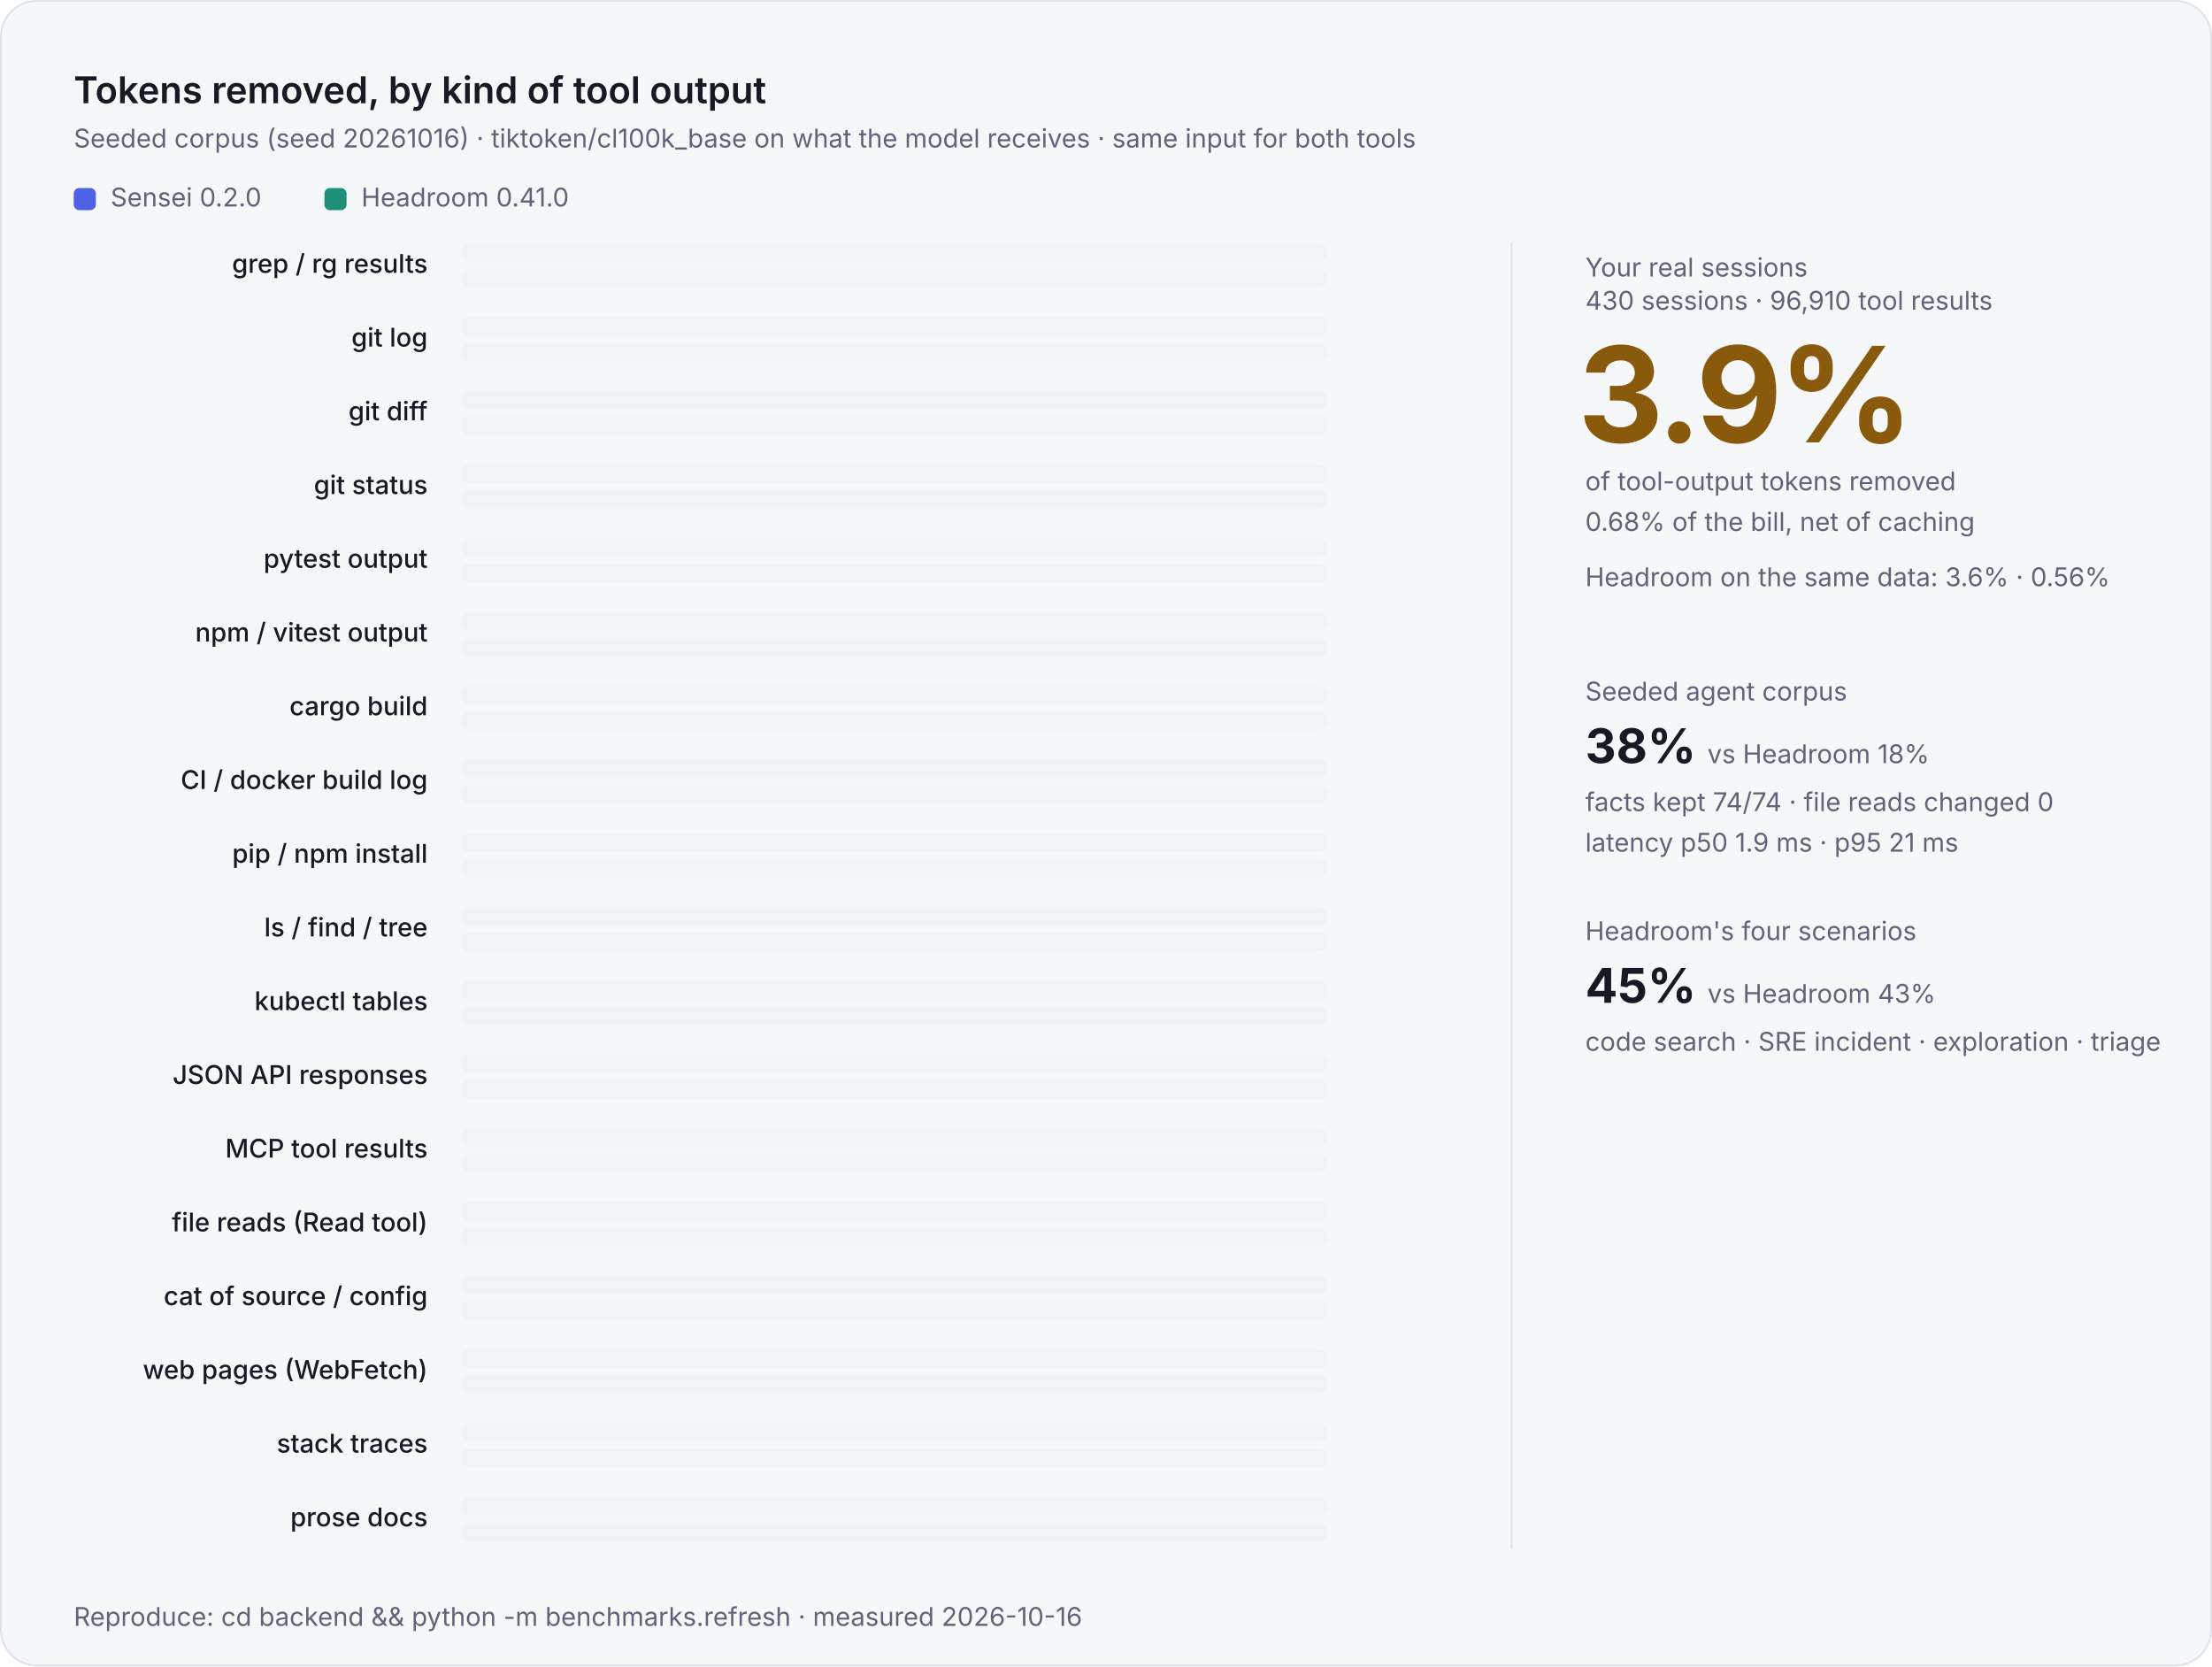
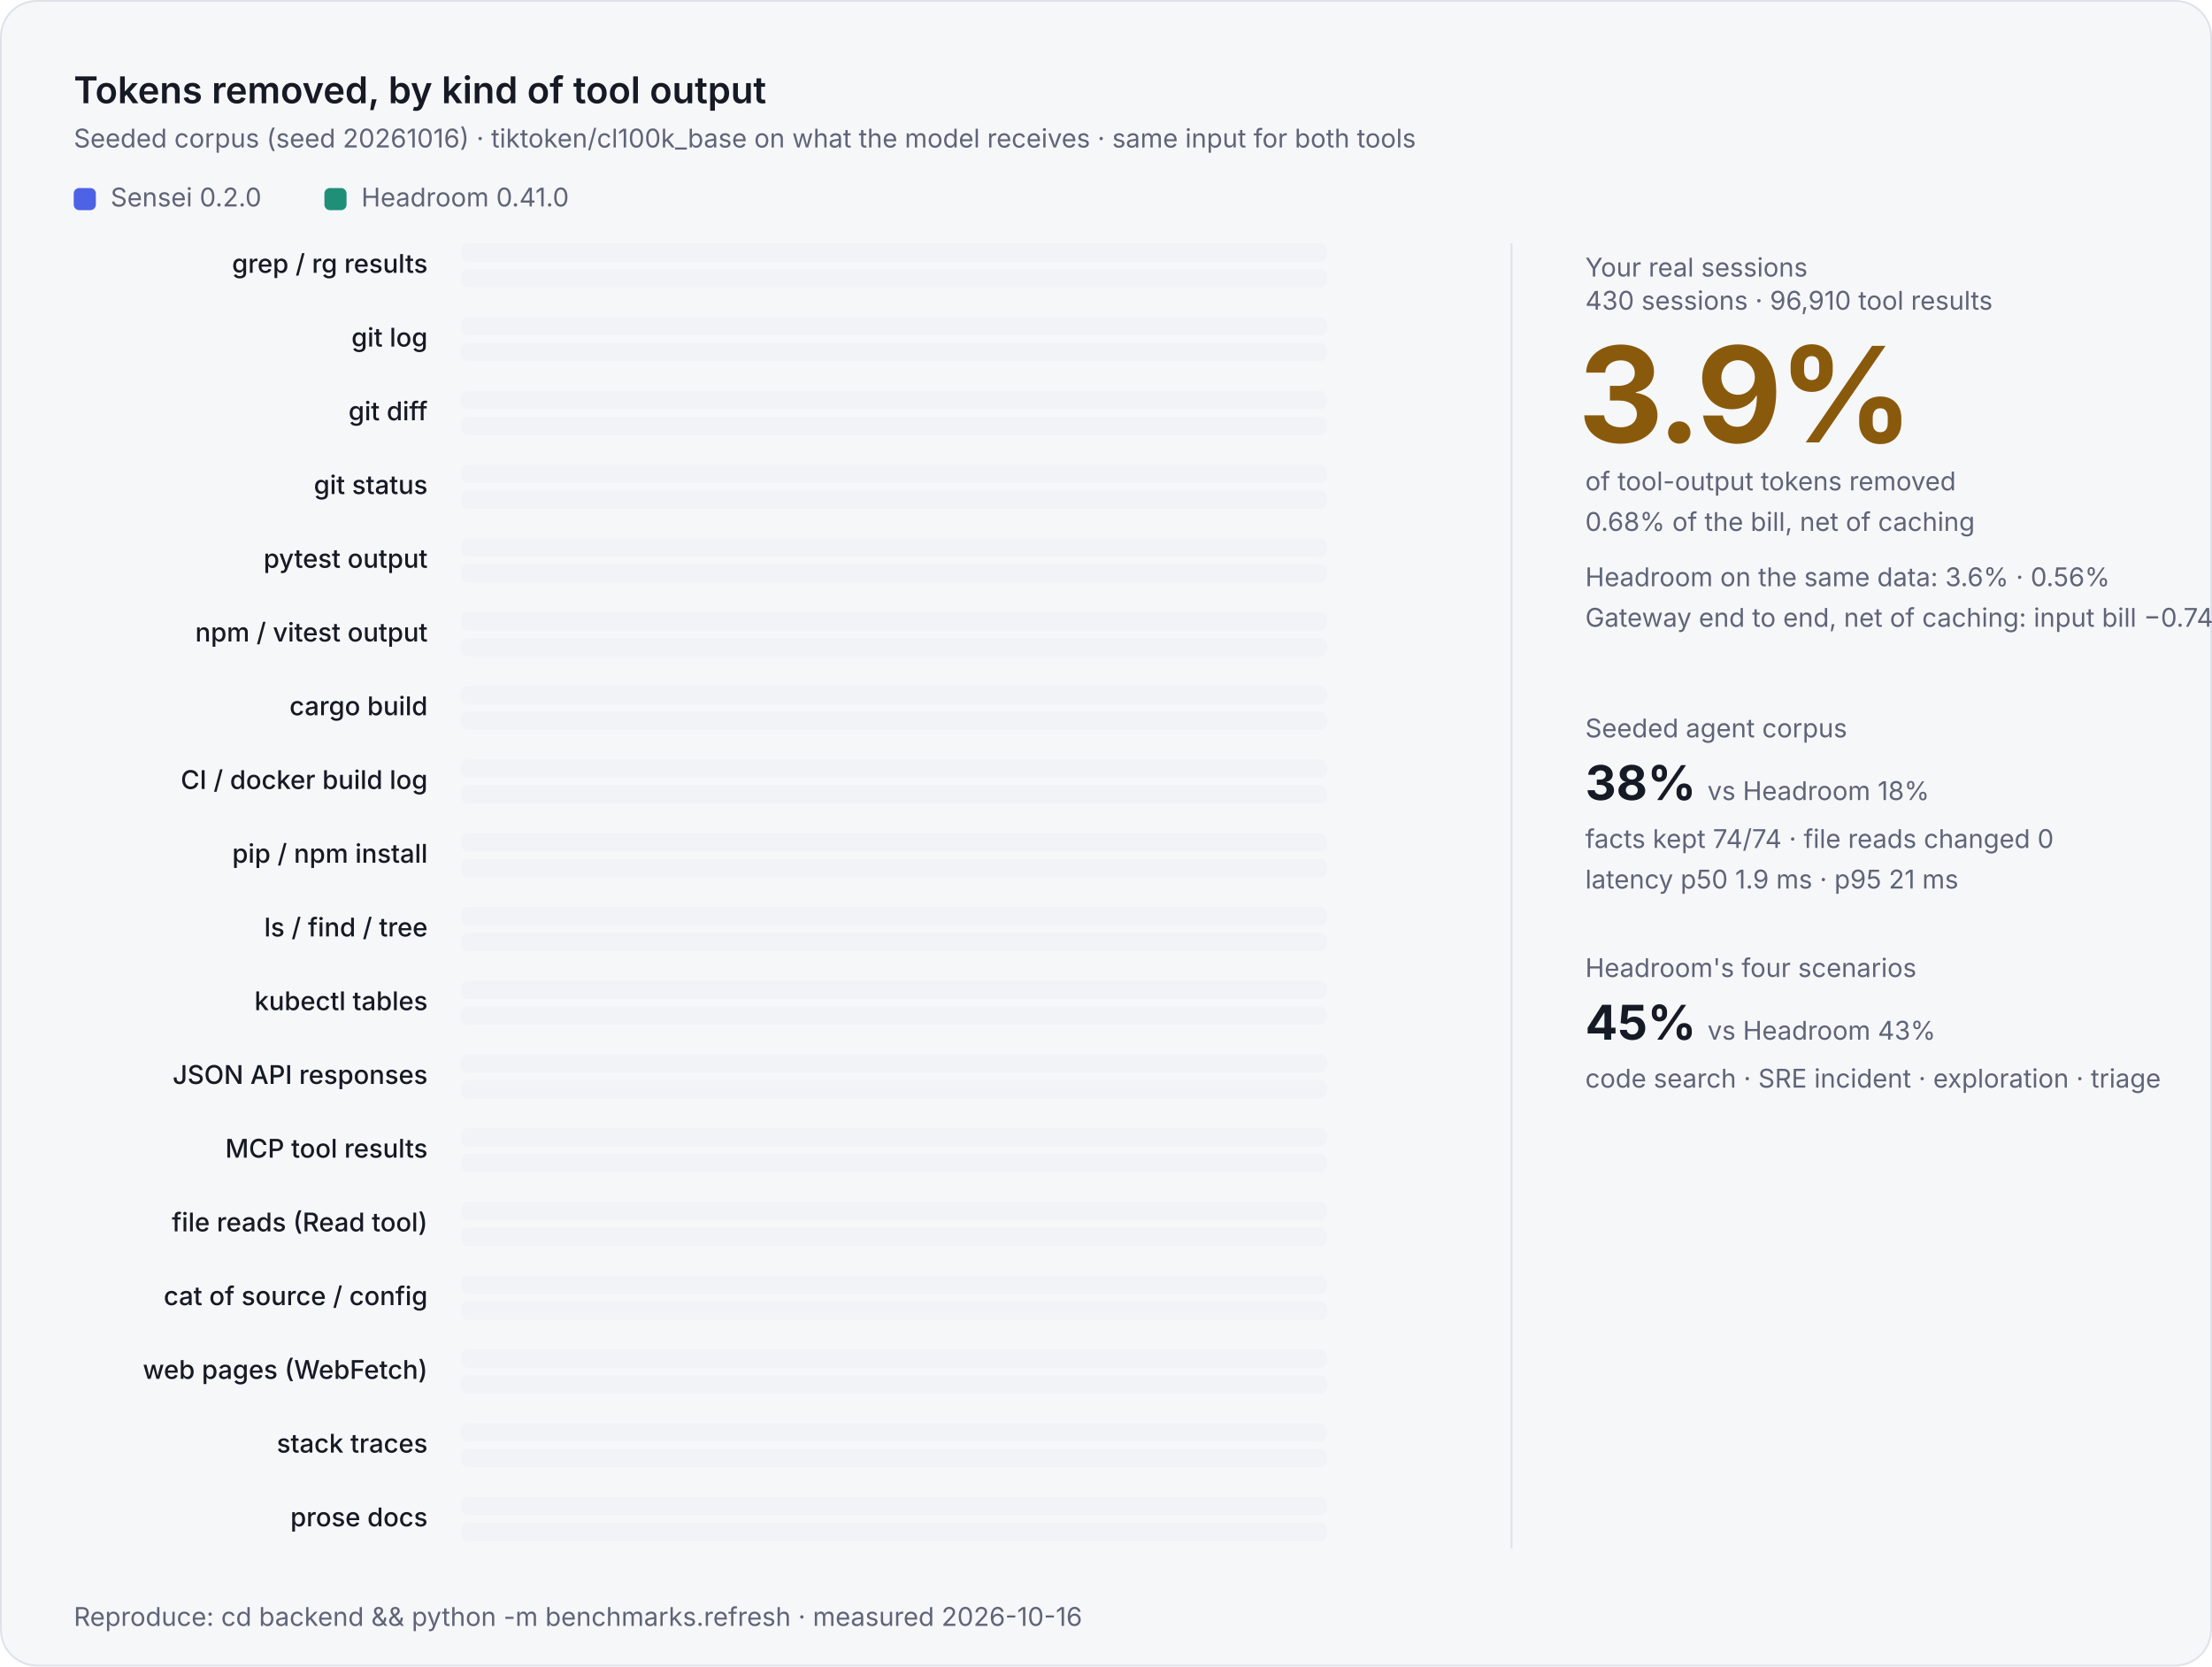
<svg xmlns="http://www.w3.org/2000/svg" width="1200" height="904" viewBox="0 0 1200 904" role="img" aria-labelledby="t d">
  <style>
  .h { font: 600 20px Inter, 'Segoe UI', -apple-system, BlinkMacSystemFont, Helvetica, Arial, sans-serif; fill: #161a25; }
  .s { font: 400 14px Inter, 'Segoe UI', -apple-system, BlinkMacSystemFont, Helvetica, Arial, sans-serif; fill: #5f6478; }
  .lbl { font: 500 14px Inter, 'Segoe UI', -apple-system, BlinkMacSystemFont, Helvetica, Arial, sans-serif; fill: #161a25; }
  .pct { font: 700 12px 'JetBrains Mono', 'Cascadia Mono', ui-monospace, Menlo, Consolas, monospace; fill: #161a25; opacity: 0; animation: show .4s ease forwards; }
  .bar { transform-box: fill-box; transform-origin: left; transform: scaleX(0); animation: grow 1.1s cubic-bezier(.4,0,.2,1) forwards; }
  .big { font: 700 72px Inter, 'Segoe UI', -apple-system, BlinkMacSystemFont, Helvetica, Arial, sans-serif; fill: #8a5a0c; letter-spacing: -2px; }
  .mid { font: 700 26px Inter, 'Segoe UI', -apple-system, BlinkMacSystemFont, Helvetica, Arial, sans-serif; fill: #161a25; }
  @keyframes grow { to { transform: scaleX(1); } }
  @keyframes show { to { opacity: 1; } }
  @media (prefers-reduced-motion: reduce) {
    .bar { animation: none; transform: none; }
    .pct { animation: none; opacity: 1; }
  }</style>
  <rect width="1200" height="904" rx="20" fill="#f6f7f9" />
  <rect x="0.5" y="0.5" width="1199" height="903" rx="19.5" fill="none" stroke="#e0e2ea" />
  <text x="40" y="56" class="h">Tokens removed, by kind of tool output</text>
  <text x="40" y="80" class="s">Seeded corpus (seed 20261016) · tiktoken/cl100k_base on what the model receives · same input for both tools</text>
  <rect x="40" y="102" width="12" height="12" rx="3" fill="#4d62e5" />
  <text x="60" y="112" class="s">Sensei 0.2.0</text>
  <rect x="176" y="102" width="12" height="12" rx="3" fill="#1f8f78" />
  <text x="196" y="112" class="s">Headroom 0.41.0</text>
  <text x="232" y="148" text-anchor="end" class="lbl">grep / rg results</text>
  <rect x="250" y="132" width="470" height="10" rx="4" fill="#f1f3f7" />
  <rect class="bar" style="animation-delay:0.10s" x="250" y="132" width="313.9" height="10" rx="4" fill="#4d62e5" />
  <text class="pct" style="animation-delay:0.60s" x="571.9" y="141">67%</text>
  <rect x="250" y="146" width="470" height="10" rx="4" fill="#f1f3f7" />
  <rect class="bar" style="animation-delay:0.13s" x="250" y="146" width="149.0" height="10" rx="4" fill="#1f8f78" />
  <text class="pct" style="animation-delay:0.63s" x="407.0" y="155">32%</text>
  <text x="232" y="188" text-anchor="end" class="lbl">git log</text>
  <rect x="250" y="172" width="470" height="10" rx="4" fill="#f1f3f7" />
  <rect class="bar" style="animation-delay:0.15s" x="250" y="172" width="24.5" height="10" rx="4" fill="#4d62e5" />
  <text class="pct" style="animation-delay:0.65s" x="282.5" y="181">5.2%</text>
  <rect x="250" y="186" width="470" height="10" rx="4" fill="#f1f3f7" />
  <text class="pct" style="animation-delay:0.68s" x="258.0" y="195">0.0%</text>
  <text x="232" y="228" text-anchor="end" class="lbl">git diff</text>
  <rect x="250" y="212" width="470" height="10" rx="4" fill="#f1f3f7" />
  <rect class="bar" style="animation-delay:0.20s" x="250" y="212" width="432.8" height="10" rx="4" fill="#4d62e5" />
  <text class="pct" style="animation-delay:0.70s" x="690.8" y="221">92%</text>
  <rect x="250" y="226" width="470" height="10" rx="4" fill="#f1f3f7" />
  <rect class="bar" style="animation-delay:0.23s" x="250" y="226" width="1.7" height="10" rx="4" fill="#1f8f78" />
  <text class="pct" style="animation-delay:0.73s" x="259.7" y="235">0.4%</text>
  <text x="232" y="268" text-anchor="end" class="lbl">git status</text>
  <rect x="250" y="252" width="470" height="10" rx="4" fill="#f1f3f7" />
  <rect class="bar" style="animation-delay:0.25s" x="250" y="252" width="99.3" height="10" rx="4" fill="#4d62e5" />
  <text class="pct" style="animation-delay:0.75s" x="357.3" y="261">21%</text>
  <rect x="250" y="266" width="470" height="10" rx="4" fill="#f1f3f7" />
  <text class="pct" style="animation-delay:0.78s" x="258.0" y="275">0.0%</text>
  <text x="232" y="308" text-anchor="end" class="lbl">pytest output</text>
  <rect x="250" y="292" width="470" height="10" rx="4" fill="#f1f3f7" />
  <rect class="bar" style="animation-delay:0.30s" x="250" y="292" width="384.6" height="10" rx="4" fill="#4d62e5" />
  <text class="pct" style="animation-delay:0.80s" x="642.6" y="301">82%</text>
  <rect x="250" y="306" width="470" height="10" rx="4" fill="#f1f3f7" />
  <text class="pct" style="animation-delay:0.83s" x="258.0" y="315">0.0%</text>
  <text x="232" y="348" text-anchor="end" class="lbl">npm / vitest output</text>
  <rect x="250" y="332" width="470" height="10" rx="4" fill="#f1f3f7" />
  <rect class="bar" style="animation-delay:0.35s" x="250" y="332" width="218.4" height="10" rx="4" fill="#4d62e5" />
  <text class="pct" style="animation-delay:0.85s" x="476.4" y="341">46%</text>
  <rect x="250" y="346" width="470" height="10" rx="4" fill="#f1f3f7" />
  <text class="pct" style="animation-delay:0.88s" x="258.0" y="355">0.0%</text>
  <text x="232" y="388" text-anchor="end" class="lbl">cargo build</text>
  <rect x="250" y="372" width="470" height="10" rx="4" fill="#f1f3f7" />
  <rect class="bar" style="animation-delay:0.40s" x="250" y="372" width="322.4" height="10" rx="4" fill="#4d62e5" />
  <text class="pct" style="animation-delay:0.90s" x="580.4" y="381">69%</text>
  <rect x="250" y="386" width="470" height="10" rx="4" fill="#f1f3f7" />
  <text class="pct" style="animation-delay:0.93s" x="258.0" y="395">0.0%</text>
  <text x="232" y="428" text-anchor="end" class="lbl">CI / docker build log</text>
  <rect x="250" y="412" width="470" height="10" rx="4" fill="#f1f3f7" />
  <rect class="bar" style="animation-delay:0.45s" x="250" y="412" width="270.3" height="10" rx="4" fill="#4d62e5" />
  <text class="pct" style="animation-delay:0.95s" x="528.3" y="421">58%</text>
  <rect x="250" y="426" width="470" height="10" rx="4" fill="#f1f3f7" />
  <rect class="bar" style="animation-delay:0.48s" x="250" y="426" width="426.6" height="10" rx="4" fill="#1f8f78" />
  <text class="pct" style="animation-delay:0.98s" x="684.6" y="435">91%</text>
  <text x="232" y="468" text-anchor="end" class="lbl">pip / npm install</text>
  <rect x="250" y="452" width="470" height="10" rx="4" fill="#f1f3f7" />
  <text class="pct" style="animation-delay:1.00s" x="258.0" y="461">0.0%</text>
  <rect x="250" y="466" width="470" height="10" rx="4" fill="#f1f3f7" />
  <rect class="bar" style="animation-delay:0.53s" x="250" y="466" width="8.4" height="10" rx="4" fill="#1f8f78" />
  <text class="pct" style="animation-delay:1.03s" x="266.4" y="475">1.8%</text>
  <text x="232" y="508" text-anchor="end" class="lbl">ls / find / tree</text>
  <rect x="250" y="492" width="470" height="10" rx="4" fill="#f1f3f7" />
  <rect class="bar" style="animation-delay:0.55s" x="250" y="492" width="20.6" height="10" rx="4" fill="#4d62e5" />
  <text class="pct" style="animation-delay:1.05s" x="278.6" y="501">4.4%</text>
  <rect x="250" y="506" width="470" height="10" rx="4" fill="#f1f3f7" />
  <text class="pct" style="animation-delay:1.08s" x="258.0" y="515">0.0%</text>
  <text x="232" y="548" text-anchor="end" class="lbl">kubectl tables</text>
  <rect x="250" y="532" width="470" height="10" rx="4" fill="#f1f3f7" />
  <text class="pct" style="animation-delay:1.10s" x="258.0" y="541">0.0%</text>
  <rect x="250" y="546" width="470" height="10" rx="4" fill="#f1f3f7" />
  <rect class="bar" style="animation-delay:0.63s" x="250" y="546" width="50.7" height="10" rx="4" fill="#1f8f78" />
  <text class="pct" style="animation-delay:1.13s" x="308.7" y="555">11%</text>
  <text x="232" y="588" text-anchor="end" class="lbl">JSON API responses</text>
  <rect x="250" y="572" width="470" height="10" rx="4" fill="#f1f3f7" />
  <text class="pct" style="animation-delay:1.15s" x="258.0" y="581">0.0%</text>
  <rect x="250" y="586" width="470" height="10" rx="4" fill="#f1f3f7" />
  <rect class="bar" style="animation-delay:0.68s" x="250" y="586" width="129.4" height="10" rx="4" fill="#1f8f78" />
  <text class="pct" style="animation-delay:1.18s" x="387.4" y="595">28%</text>
  <text x="232" y="628" text-anchor="end" class="lbl">MCP tool results</text>
  <rect x="250" y="612" width="470" height="10" rx="4" fill="#f1f3f7" />
  <rect class="bar" style="animation-delay:0.70s" x="250" y="612" width="209.6" height="10" rx="4" fill="#4d62e5" />
  <text class="pct" style="animation-delay:1.20s" x="467.6" y="621">45%</text>
  <rect x="250" y="626" width="470" height="10" rx="4" fill="#f1f3f7" />
  <rect class="bar" style="animation-delay:0.73s" x="250" y="626" width="220.2" height="10" rx="4" fill="#1f8f78" />
  <text class="pct" style="animation-delay:1.23s" x="478.2" y="635">47%</text>
  <text x="232" y="668" text-anchor="end" class="lbl">file reads (Read tool)</text>
  <rect x="250" y="652" width="470" height="10" rx="4" fill="#f1f3f7" />
  <text class="pct" style="animation-delay:1.25s" x="258.0" y="661">0.0%</text>
  <rect x="250" y="666" width="470" height="10" rx="4" fill="#f1f3f7" />
  <text class="pct" style="animation-delay:1.28s" x="258.0" y="675">0.0%</text>
  <text x="232" y="708" text-anchor="end" class="lbl">cat of source / config</text>
  <rect x="250" y="692" width="470" height="10" rx="4" fill="#f1f3f7" />
  <text class="pct" style="animation-delay:1.30s" x="258.0" y="701">0.0%</text>
  <rect x="250" y="706" width="470" height="10" rx="4" fill="#f1f3f7" />
  <rect class="bar" style="animation-delay:0.83s" x="250" y="706" width="27.3" height="10" rx="4" fill="#1f8f78" />
  <text class="pct" style="animation-delay:1.33s" x="285.3" y="715">5.8%</text>
  <text x="232" y="748" text-anchor="end" class="lbl">web pages (WebFetch)</text>
  <rect x="250" y="732" width="470" height="10" rx="4" fill="#f1f3f7" />
  <text class="pct" style="animation-delay:1.35s" x="258.0" y="741">0.0%</text>
  <rect x="250" y="746" width="470" height="10" rx="4" fill="#f1f3f7" />
  <text class="pct" style="animation-delay:1.38s" x="258.0" y="755">0.0%</text>
  <text x="232" y="788" text-anchor="end" class="lbl">stack traces</text>
  <rect x="250" y="772" width="470" height="10" rx="4" fill="#f1f3f7" />
  <rect class="bar" style="animation-delay:0.90s" x="250" y="772" width="7.5" height="10" rx="4" fill="#4d62e5" />
  <text class="pct" style="animation-delay:1.40s" x="265.5" y="781">1.6%</text>
  <rect x="250" y="786" width="470" height="10" rx="4" fill="#f1f3f7" />
  <text class="pct" style="animation-delay:1.43s" x="258.0" y="795">0.0%</text>
  <text x="232" y="828" text-anchor="end" class="lbl">prose docs</text>
  <rect x="250" y="812" width="470" height="10" rx="4" fill="#f1f3f7" />
  <text class="pct" style="animation-delay:1.45s" x="258.0" y="821">0.0%</text>
  <rect x="250" y="826" width="470" height="10" rx="4" fill="#f1f3f7" />
  <text class="pct" style="animation-delay:1.48s" x="258.0" y="835">0.0%</text>
  <line x1="820" y1="132" x2="820" y2="840" stroke="#e0e2ea" />
  <text x="860" y="150" class="s">Your real sessions</text>
  <text x="860" y="168" class="s">430 sessions · 96,910 tool results</text>
  <text x="856" y="240" class="big">3.9%</text>
  <text x="860" y="266" class="s">of tool-output tokens removed</text>
  <text x="860" y="288" class="s">0.68% of the bill, net of caching</text>
  <text x="860" y="318" class="s">Headroom on the same data: 3.6% · 0.56%</text>
-   <text x="860" y="380" class="s">Seeded agent corpus</text>
-   <text x="860" y="414" class="mid">38% <tspan class="s">vs Headroom 18%</tspan>
+   <text x="860" y="340" class="s">Gateway end to end, net of caching: input bill −0.74%</text>
+   <text x="860" y="400" class="s">Seeded agent corpus</text>
+   <text x="860" y="434" class="mid">38% <tspan class="s">vs Headroom 18%</tspan>
  </text>
-   <text x="860" y="440" class="s">facts kept 74/74 · file reads changed 0</text>
-   <text x="860" y="462" class="s">latency p50 1.9 ms · p95 21 ms</text>
-   <text x="860" y="510" class="s">Headroom's four scenarios</text>
-   <text x="860" y="544" class="mid">45% <tspan class="s">vs Headroom 43%</tspan>
+   <text x="860" y="460" class="s">facts kept 74/74 · file reads changed 0</text>
+   <text x="860" y="482" class="s">latency p50 1.9 ms · p95 21 ms</text>
+   <text x="860" y="530" class="s">Headroom's four scenarios</text>
+   <text x="860" y="564" class="mid">45% <tspan class="s">vs Headroom 43%</tspan>
  </text>
-   <text x="860" y="570" class="s">code search · SRE incident · exploration · triage</text>
+   <text x="860" y="590" class="s">code search · SRE incident · exploration · triage</text>
  <text x="40" y="882" class="s">Reproduce: cd backend &amp;&amp; python -m benchmarks.refresh · measured 2026-10-16</text>
</svg>
